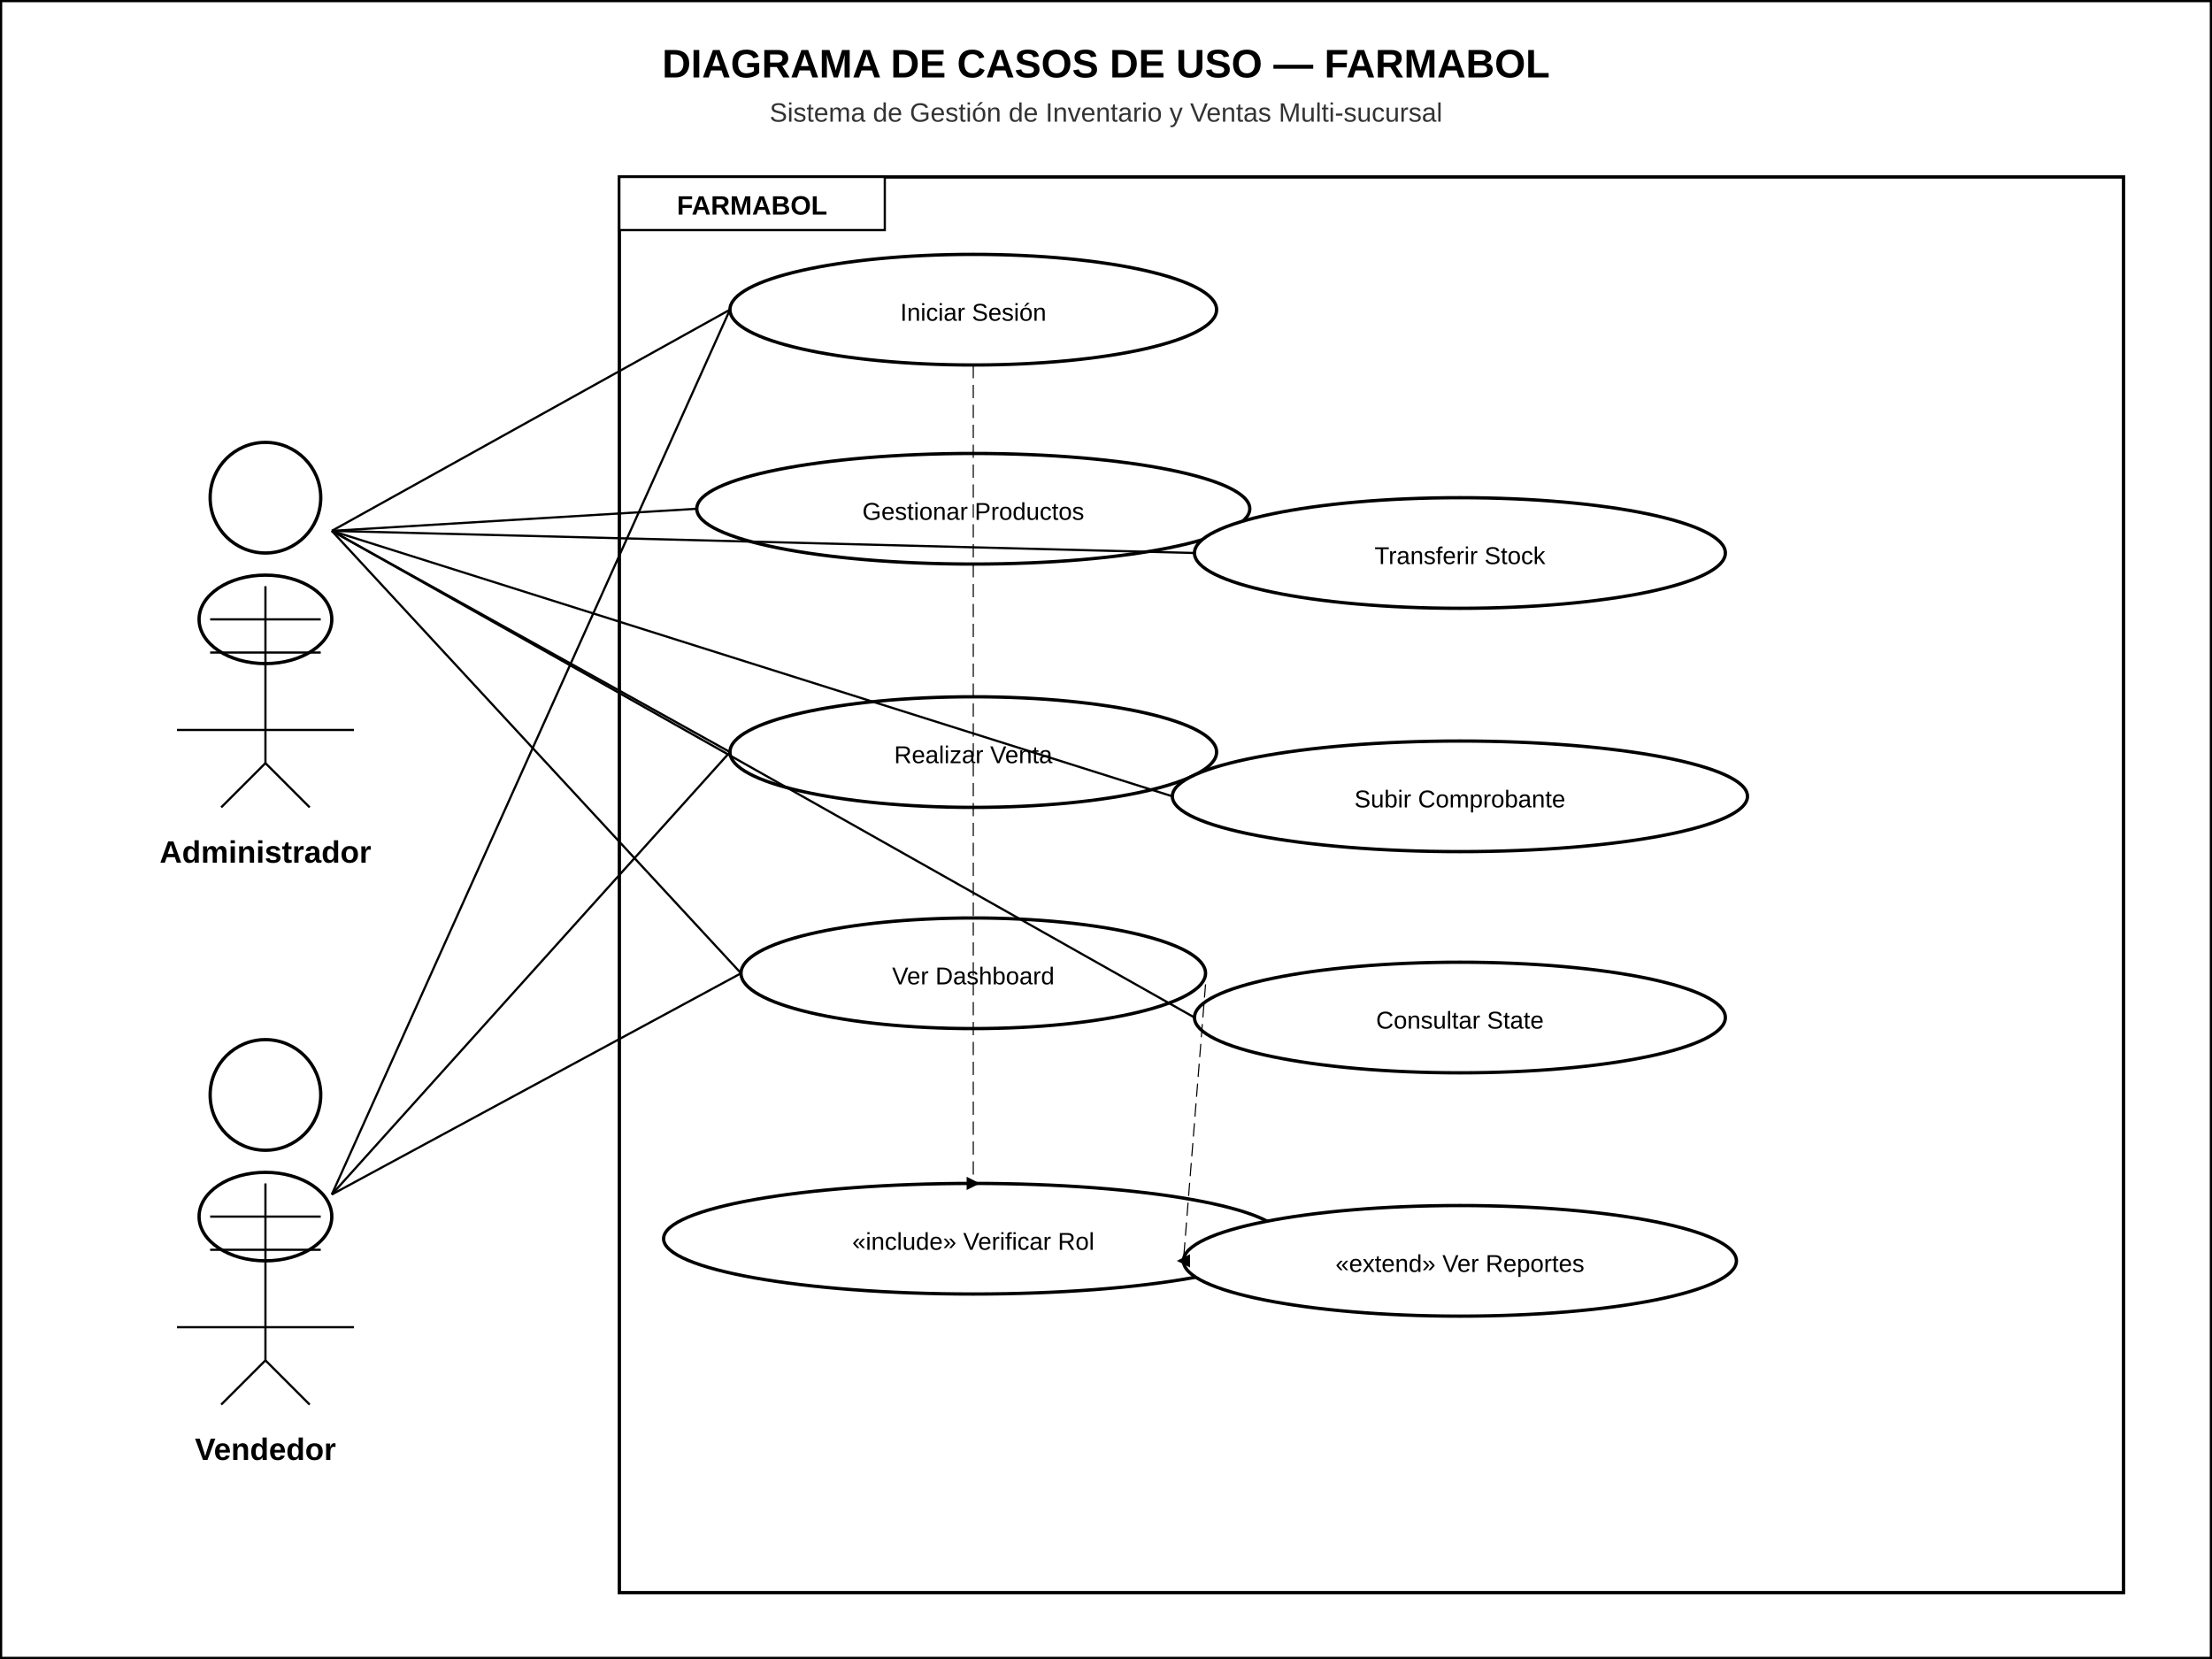
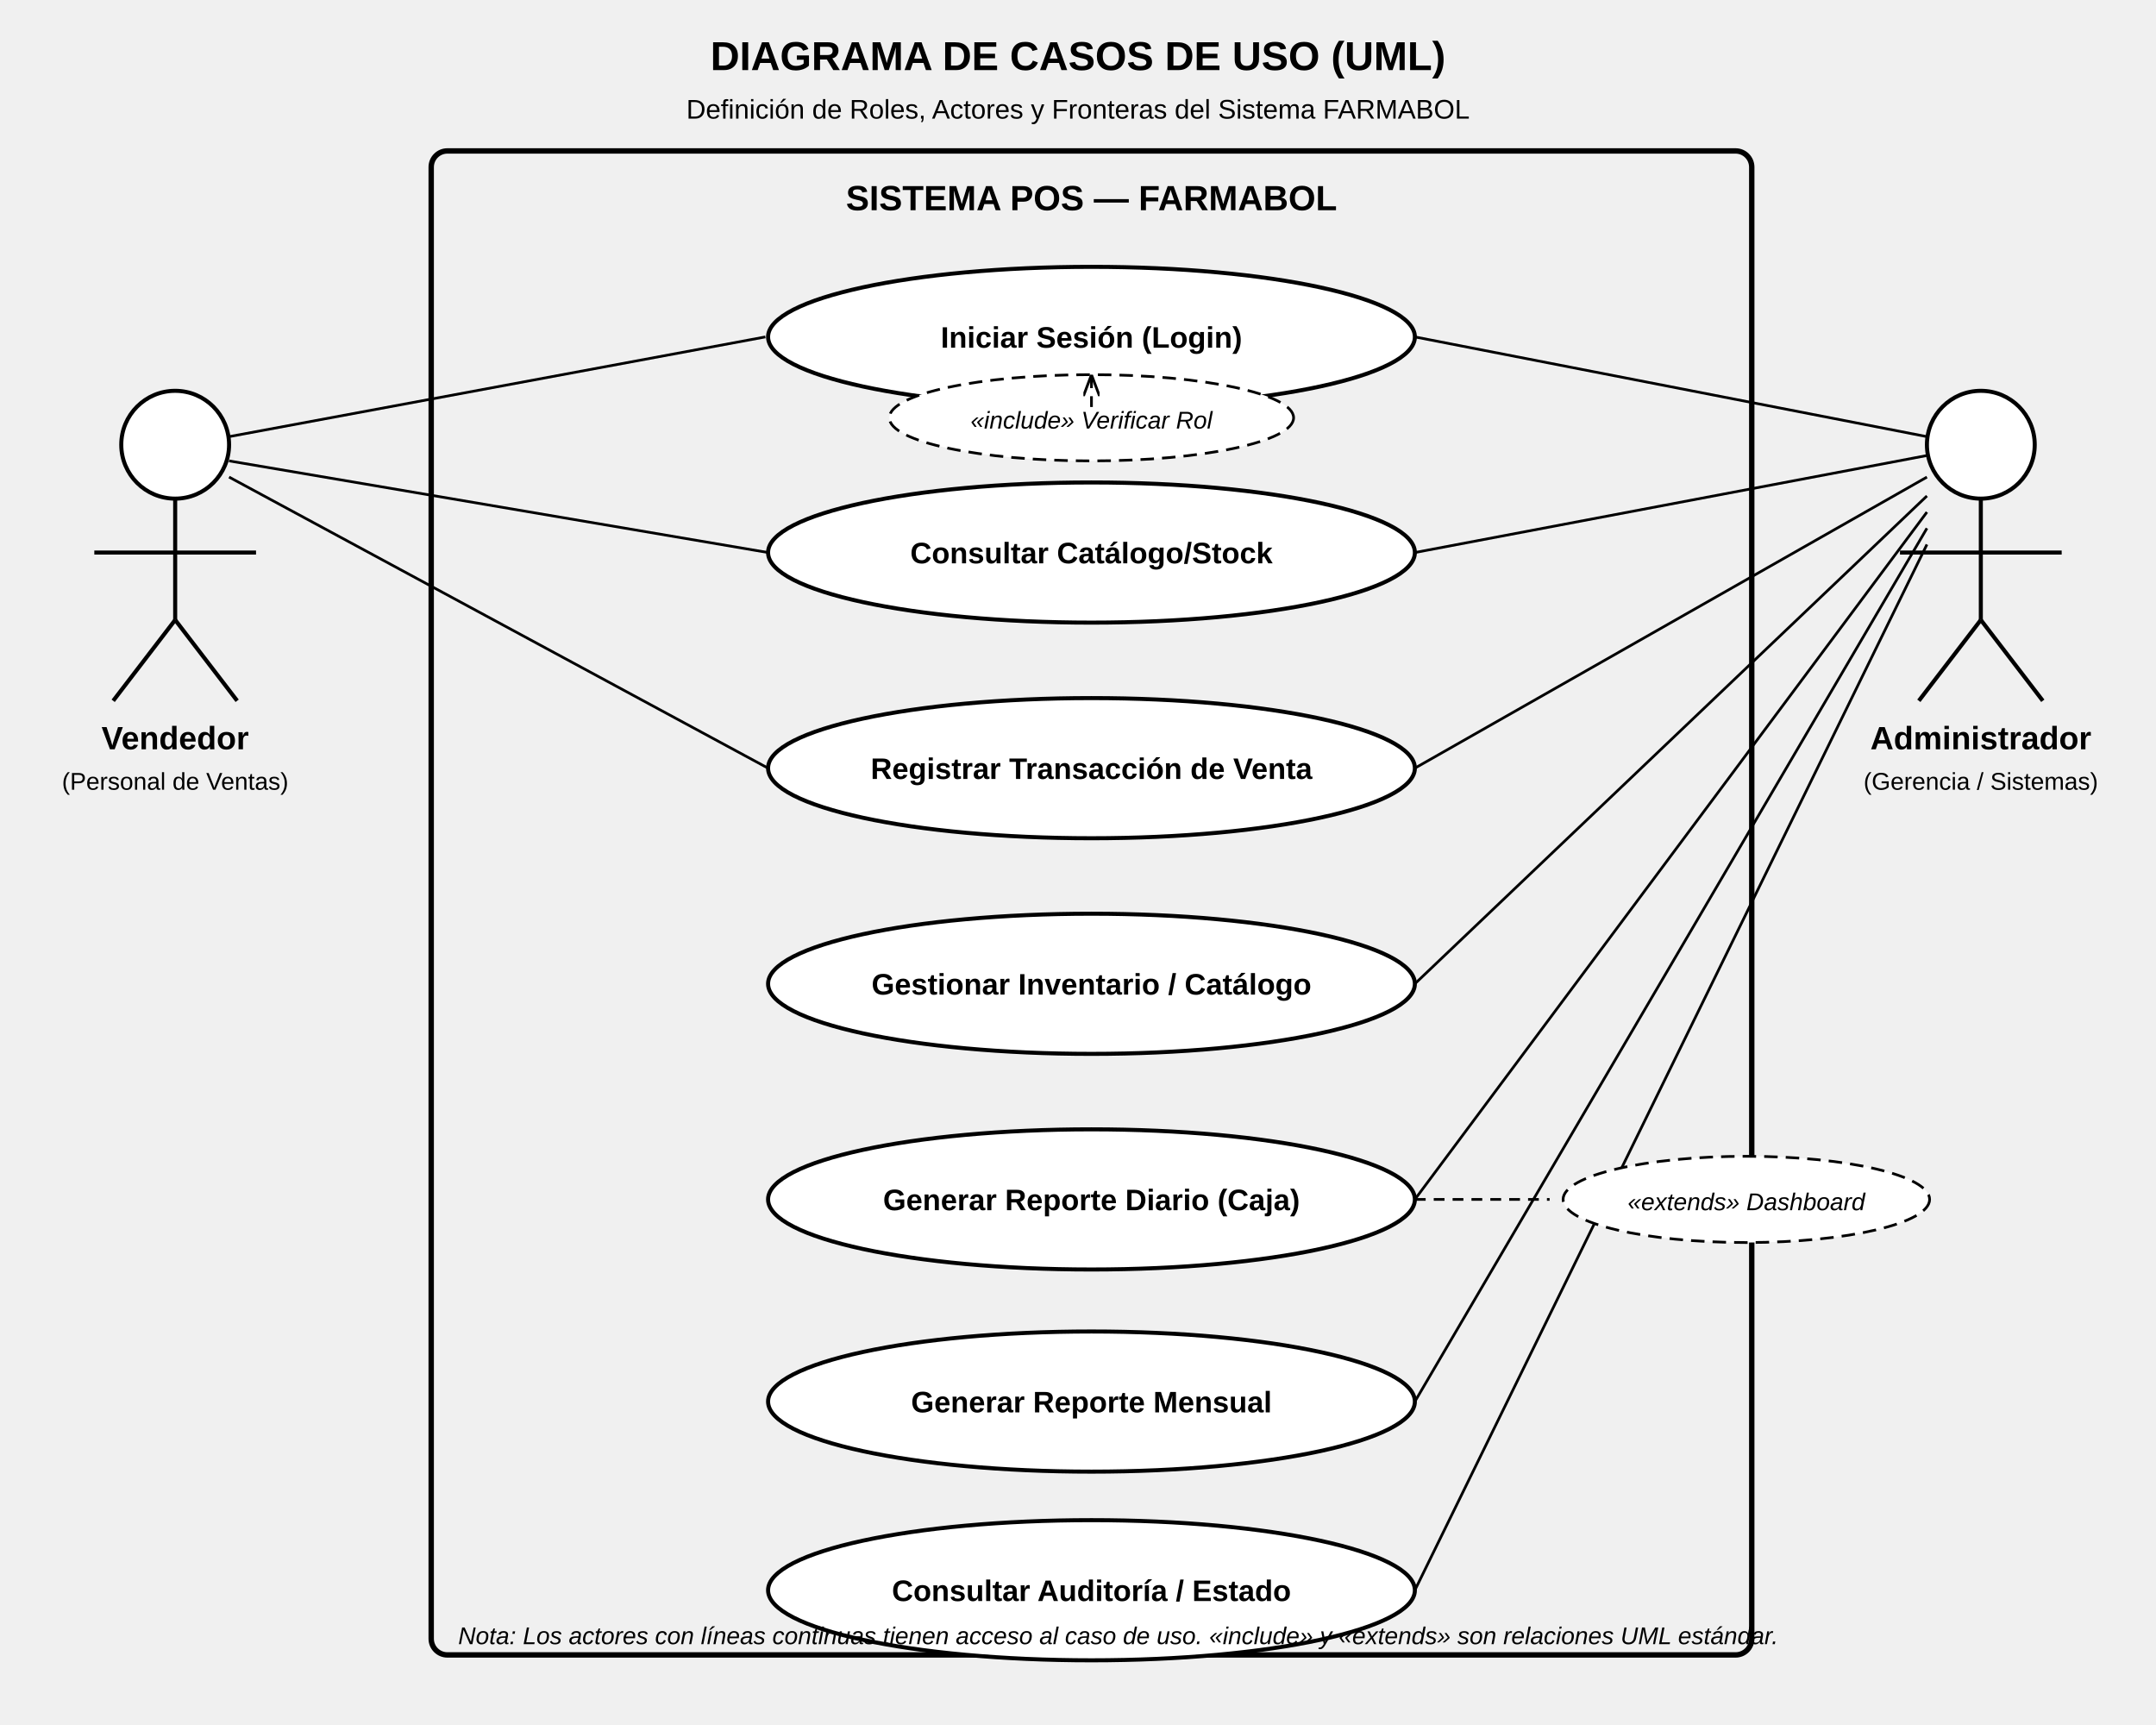
- <svg xmlns="http://www.w3.org/2000/svg" viewBox="0 0 1000 750" width="1000" height="750">
-   <rect width="1000" height="750" fill="#ffffff" stroke="#000000" stroke-width="2" />
-   <text x="500" y="35" text-anchor="middle" fill="#000000" font-family="Arial, Helvetica, sans-serif" font-size="18" font-weight="bold">DIAGRAMA DE CASOS DE USO — FARMABOL</text>
-   <text x="500" y="55" text-anchor="middle" fill="#333333" font-family="Arial, Helvetica, sans-serif" font-size="12">Sistema de Gestión de Inventario y Ventas Multi-sucursal</text>
-   <rect x="280" y="80" width="680" height="640" fill="none" stroke="#000000" stroke-width="1.5" />
-   <rect x="280" y="80" width="120" height="24" fill="#ffffff" stroke="#000000" stroke-width="1" />
-   <text x="340" y="97" text-anchor="middle" fill="#000000" font-family="Arial, Helvetica, sans-serif" font-size="12" font-weight="bold">FARMABOL</text>
-   <g transform="translate(70, 200)">
-     <line x1="50" y1="65" x2="50" y2="130" stroke="#000000" stroke-width="1" />
-     <line x1="25" y1="95" x2="75" y2="95" stroke="#000000" stroke-width="1" />
-     <line x1="25" y1="80" x2="75" y2="80" stroke="#000000" stroke-width="1" />
-     <circle cx="50" cy="25" r="25" fill="none" stroke="#000000" stroke-width="1.5" />
-     <ellipse cx="50" cy="80" rx="30" ry="20" fill="none" stroke="#000000" stroke-width="1.5" />
-     <line x1="10" y1="130" x2="90" y2="130" stroke="#000000" stroke-width="1" />
-     <line x1="50" y1="130" x2="50" y2="145" stroke="#000000" stroke-width="1" />
-     <line x1="50" y1="145" x2="30" y2="165" stroke="#000000" stroke-width="1" />
-     <line x1="50" y1="145" x2="70" y2="165" stroke="#000000" stroke-width="1" />
-     <text x="50" y="190" text-anchor="middle" fill="#000000" font-family="Arial, Helvetica, sans-serif" font-size="14" font-weight="bold">Administrador</text>
-   </g>
-   <g transform="translate(70, 470)">
-     <line x1="50" y1="65" x2="50" y2="130" stroke="#000000" stroke-width="1" />
-     <line x1="25" y1="95" x2="75" y2="95" stroke="#000000" stroke-width="1" />
-     <line x1="25" y1="80" x2="75" y2="80" stroke="#000000" stroke-width="1" />
-     <circle cx="50" cy="25" r="25" fill="none" stroke="#000000" stroke-width="1.5" />
-     <ellipse cx="50" cy="80" rx="30" ry="20" fill="none" stroke="#000000" stroke-width="1.5" />
-     <line x1="10" y1="130" x2="90" y2="130" stroke="#000000" stroke-width="1" />
-     <line x1="50" y1="130" x2="50" y2="145" stroke="#000000" stroke-width="1" />
-     <line x1="50" y1="145" x2="30" y2="165" stroke="#000000" stroke-width="1" />
-     <line x1="50" y1="145" x2="70" y2="165" stroke="#000000" stroke-width="1" />
-     <text x="50" y="190" text-anchor="middle" fill="#000000" font-family="Arial, Helvetica, sans-serif" font-size="14" font-weight="bold">Vendedor</text>
-   </g>
-   <ellipse cx="440" cy="140" rx="110" ry="25" fill="#ffffff" stroke="#000000" stroke-width="1.5" />
-   <text x="440" y="145" text-anchor="middle" fill="#000000" font-family="Arial, Helvetica, sans-serif" font-size="11">Iniciar Sesión</text>
-   <ellipse cx="440" cy="230" rx="125" ry="25" fill="#ffffff" stroke="#000000" stroke-width="1.5" />
-   <text x="440" y="235" text-anchor="middle" fill="#000000" font-family="Arial, Helvetica, sans-serif" font-size="11">Gestionar Productos</text>
-   <ellipse cx="440" cy="340" rx="110" ry="25" fill="#ffffff" stroke="#000000" stroke-width="1.5" />
-   <text x="440" y="345" text-anchor="middle" fill="#000000" font-family="Arial, Helvetica, sans-serif" font-size="11">Realizar Venta</text>
-   <ellipse cx="440" cy="440" rx="105" ry="25" fill="#ffffff" stroke="#000000" stroke-width="1.5" />
-   <text x="440" y="445" text-anchor="middle" fill="#000000" font-family="Arial, Helvetica, sans-serif" font-size="11">Ver Dashboard</text>
-   <ellipse cx="660" cy="250" rx="120" ry="25" fill="#ffffff" stroke="#000000" stroke-width="1.5" />
-   <text x="660" y="255" text-anchor="middle" fill="#000000" font-family="Arial, Helvetica, sans-serif" font-size="11">Transferir Stock</text>
-   <ellipse cx="660" cy="360" rx="130" ry="25" fill="#ffffff" stroke="#000000" stroke-width="1.5" />
-   <text x="660" y="365" text-anchor="middle" fill="#000000" font-family="Arial, Helvetica, sans-serif" font-size="11">Subir Comprobante</text>
-   <ellipse cx="660" cy="460" rx="120" ry="25" fill="#ffffff" stroke="#000000" stroke-width="1.5" />
-   <text x="660" y="465" text-anchor="middle" fill="#000000" font-family="Arial, Helvetica, sans-serif" font-size="11">Consultar State</text>
-   <ellipse cx="440" cy="560" rx="140" ry="25" fill="#ffffff" stroke="#000000" stroke-width="1.5" />
-   <text x="440" y="565" text-anchor="middle" fill="#000000" font-family="Arial, Helvetica, sans-serif" font-size="11">«include» Verificar Rol</text>
-   <line x1="150" y1="240" x2="330" y2="140" stroke="#000000" stroke-width="1" />
-   <line x1="150" y1="240" x2="315" y2="230" stroke="#000000" stroke-width="1" />
-   <line x1="150" y1="240" x2="330" y2="340" stroke="#000000" stroke-width="1" />
-   <line x1="150" y1="240" x2="335" y2="440" stroke="#000000" stroke-width="1" />
-   <line x1="150" y1="240" x2="540" y2="250" stroke="#000000" stroke-width="1" />
-   <line x1="150" y1="240" x2="530" y2="360" stroke="#000000" stroke-width="1" />
-   <line x1="150" y1="240" x2="540" y2="460" stroke="#000000" stroke-width="1" />
-   <line x1="150" y1="540" x2="330" y2="340" stroke="#000000" stroke-width="1" />
-   <line x1="150" y1="540" x2="335" y2="440" stroke="#000000" stroke-width="1" />
-   <line x1="150" y1="540" x2="330" y2="140" stroke="#000000" stroke-width="1" />
-   <line x1="440" y1="165" x2="440" y2="535" stroke="#000000" stroke-width="0.5" stroke-dasharray="6 3" />
-   <polygon points="437,532 443,535 437,538" fill="#000000" />
-   <ellipse cx="660" cy="570" rx="125" ry="25" fill="#ffffff" stroke="#000000" stroke-width="1.5" />
-   <text x="660" y="575" text-anchor="middle" fill="#000000" font-family="Arial, Helvetica, sans-serif" font-size="11">«extend» Ver Reportes</text>
-   <line x1="545" y1="445" x2="535" y2="570" stroke="#000000" stroke-width="0.5" stroke-dasharray="6 3" />
-   <polygon points="538,567 532,570 538,573" fill="#000000" />
+ <svg xmlns="http://www.w3.org/2000/svg" viewBox="0 0 800 640" width="800" height="640">
+   <defs>
+     <marker id="arr" markerWidth="8" markerHeight="6" refX="8" refY="3" orient="auto">
+       <polygon points="0 0, 8 3, 0 6" fill="#000" />
+     </marker>
+     <marker id="open" markerWidth="8" markerHeight="6" refX="8" refY="3" orient="auto">
+       <polyline points="0 0, 8 3, 0 6" fill="none" stroke="#000" stroke-width="1" />
+     </marker>
+   </defs>
+   <text x="400" y="26" text-anchor="middle" font-family="Arial" font-size="15" font-weight="bold">DIAGRAMA DE CASOS DE USO (UML)</text>
+   <text x="400" y="44" text-anchor="middle" font-family="Arial" font-size="10">Definición de Roles, Actores y Fronteras del Sistema FARMABOL</text>
+   <rect x="160" y="56" width="490" height="558" rx="6" fill="none" stroke="#000" stroke-width="2" />
+   <text x="405" y="78" text-anchor="middle" font-family="Arial" font-size="13" font-weight="bold">SISTEMA POS — FARMABOL</text>
+   <ellipse cx="405" cy="125" rx="120" ry="26" fill="#fff" stroke="#000" stroke-width="1.5" />
+   <text x="405" y="129" text-anchor="middle" font-family="Arial" font-size="11" font-weight="bold">Iniciar Sesión (Login)</text>
+   <ellipse cx="405" cy="205" rx="120" ry="26" fill="#fff" stroke="#000" stroke-width="1.5" />
+   <text x="405" y="209" text-anchor="middle" font-family="Arial" font-size="11" font-weight="bold">Consultar Catálogo/Stock</text>
+   <ellipse cx="405" cy="285" rx="120" ry="26" fill="#fff" stroke="#000" stroke-width="1.5" />
+   <text x="405" y="289" text-anchor="middle" font-family="Arial" font-size="11" font-weight="bold">Registrar Transacción de Venta</text>
+   <ellipse cx="405" cy="365" rx="120" ry="26" fill="#fff" stroke="#000" stroke-width="1.5" />
+   <text x="405" y="369" text-anchor="middle" font-family="Arial" font-size="11" font-weight="bold">Gestionar Inventario / Catálogo</text>
+   <ellipse cx="405" cy="445" rx="120" ry="26" fill="#fff" stroke="#000" stroke-width="1.5" />
+   <text x="405" y="449" text-anchor="middle" font-family="Arial" font-size="11" font-weight="bold">Generar Reporte Diario (Caja)</text>
+   <ellipse cx="405" cy="520" rx="120" ry="26" fill="#fff" stroke="#000" stroke-width="1.5" />
+   <text x="405" y="524" text-anchor="middle" font-family="Arial" font-size="11" font-weight="bold">Generar Reporte Mensual</text>
+   <ellipse cx="405" cy="590" rx="120" ry="26" fill="#fff" stroke="#000" stroke-width="1.5" />
+   <text x="405" y="594" text-anchor="middle" font-family="Arial" font-size="11" font-weight="bold">Consultar Auditoría / Estado</text>
+   <circle cx="65" cy="165" r="20" fill="#fff" stroke="#000" stroke-width="1.5" />
+   <line x1="65" y1="185" x2="65" y2="230" stroke="#000" stroke-width="1.5" />
+   <line x1="35" y1="205" x2="95" y2="205" stroke="#000" stroke-width="1.5" />
+   <line x1="65" y1="230" x2="42" y2="260" stroke="#000" stroke-width="1.5" />
+   <line x1="65" y1="230" x2="88" y2="260" stroke="#000" stroke-width="1.5" />
+   <text x="65" y="278" text-anchor="middle" font-family="Arial" font-size="12" font-weight="bold">Vendedor</text>
+   <text x="65" y="293" text-anchor="middle" font-family="Arial" font-size="9">(Personal de Ventas)</text>
+   <circle cx="735" cy="165" r="20" fill="#fff" stroke="#000" stroke-width="1.5" />
+   <line x1="735" y1="185" x2="735" y2="230" stroke="#000" stroke-width="1.5" />
+   <line x1="705" y1="205" x2="765" y2="205" stroke="#000" stroke-width="1.5" />
+   <line x1="735" y1="230" x2="712" y2="260" stroke="#000" stroke-width="1.5" />
+   <line x1="735" y1="230" x2="758" y2="260" stroke="#000" stroke-width="1.5" />
+   <text x="735" y="278" text-anchor="middle" font-family="Arial" font-size="12" font-weight="bold">Administrador</text>
+   <text x="735" y="293" text-anchor="middle" font-family="Arial" font-size="9">(Gerencia / Sistemas)</text>
+   <line x1="85" y1="162" x2="284" y2="125" stroke="#000" stroke-width="1" />
+   <line x1="85" y1="171" x2="285" y2="205" stroke="#000" stroke-width="1" />
+   <line x1="85" y1="177" x2="285" y2="285" stroke="#000" stroke-width="1" />
+   <line x1="715" y1="162" x2="525" y2="125" stroke="#000" stroke-width="1" />
+   <line x1="715" y1="169" x2="525" y2="205" stroke="#000" stroke-width="1" />
+   <line x1="715" y1="177" x2="525" y2="285" stroke="#000" stroke-width="1" />
+   <line x1="715" y1="184" x2="525" y2="365" stroke="#000" stroke-width="1" />
+   <line x1="715" y1="190" x2="525" y2="445" stroke="#000" stroke-width="1" />
+   <line x1="715" y1="196" x2="525" y2="520" stroke="#000" stroke-width="1" />
+   <line x1="715" y1="202" x2="525" y2="590" stroke="#000" stroke-width="1" />
+   <ellipse cx="405" cy="155" rx="75" ry="16" fill="#fff" stroke="#000" stroke-width="1" stroke-dasharray="5,3" />
+   <text x="405" y="159" text-anchor="middle" font-family="Arial" font-size="9" font-style="italic">«include» Verificar Rol</text>
+   <line x1="405" y1="151" x2="405" y2="139" stroke="#000" stroke-width="1" stroke-dasharray="4,3" marker-end="url(#open)" />
+   <line x1="525" y1="445" x2="575" y2="445" stroke="#000" stroke-width="1" stroke-dasharray="4,3" />
+   <ellipse cx="648" cy="445" rx="68" ry="16" fill="#fff" stroke="#000" stroke-width="1" stroke-dasharray="5,3" />
+   <text x="648" y="449" text-anchor="middle" font-family="Arial" font-size="9" font-style="italic">«extends» Dashboard</text>
+   <text x="170" y="610" font-family="Arial" font-size="9" font-style="italic">Nota: Los actores con líneas continuas tienen acceso al caso de uso. «include» y «extends» son relaciones UML estándar.</text>
</svg>
